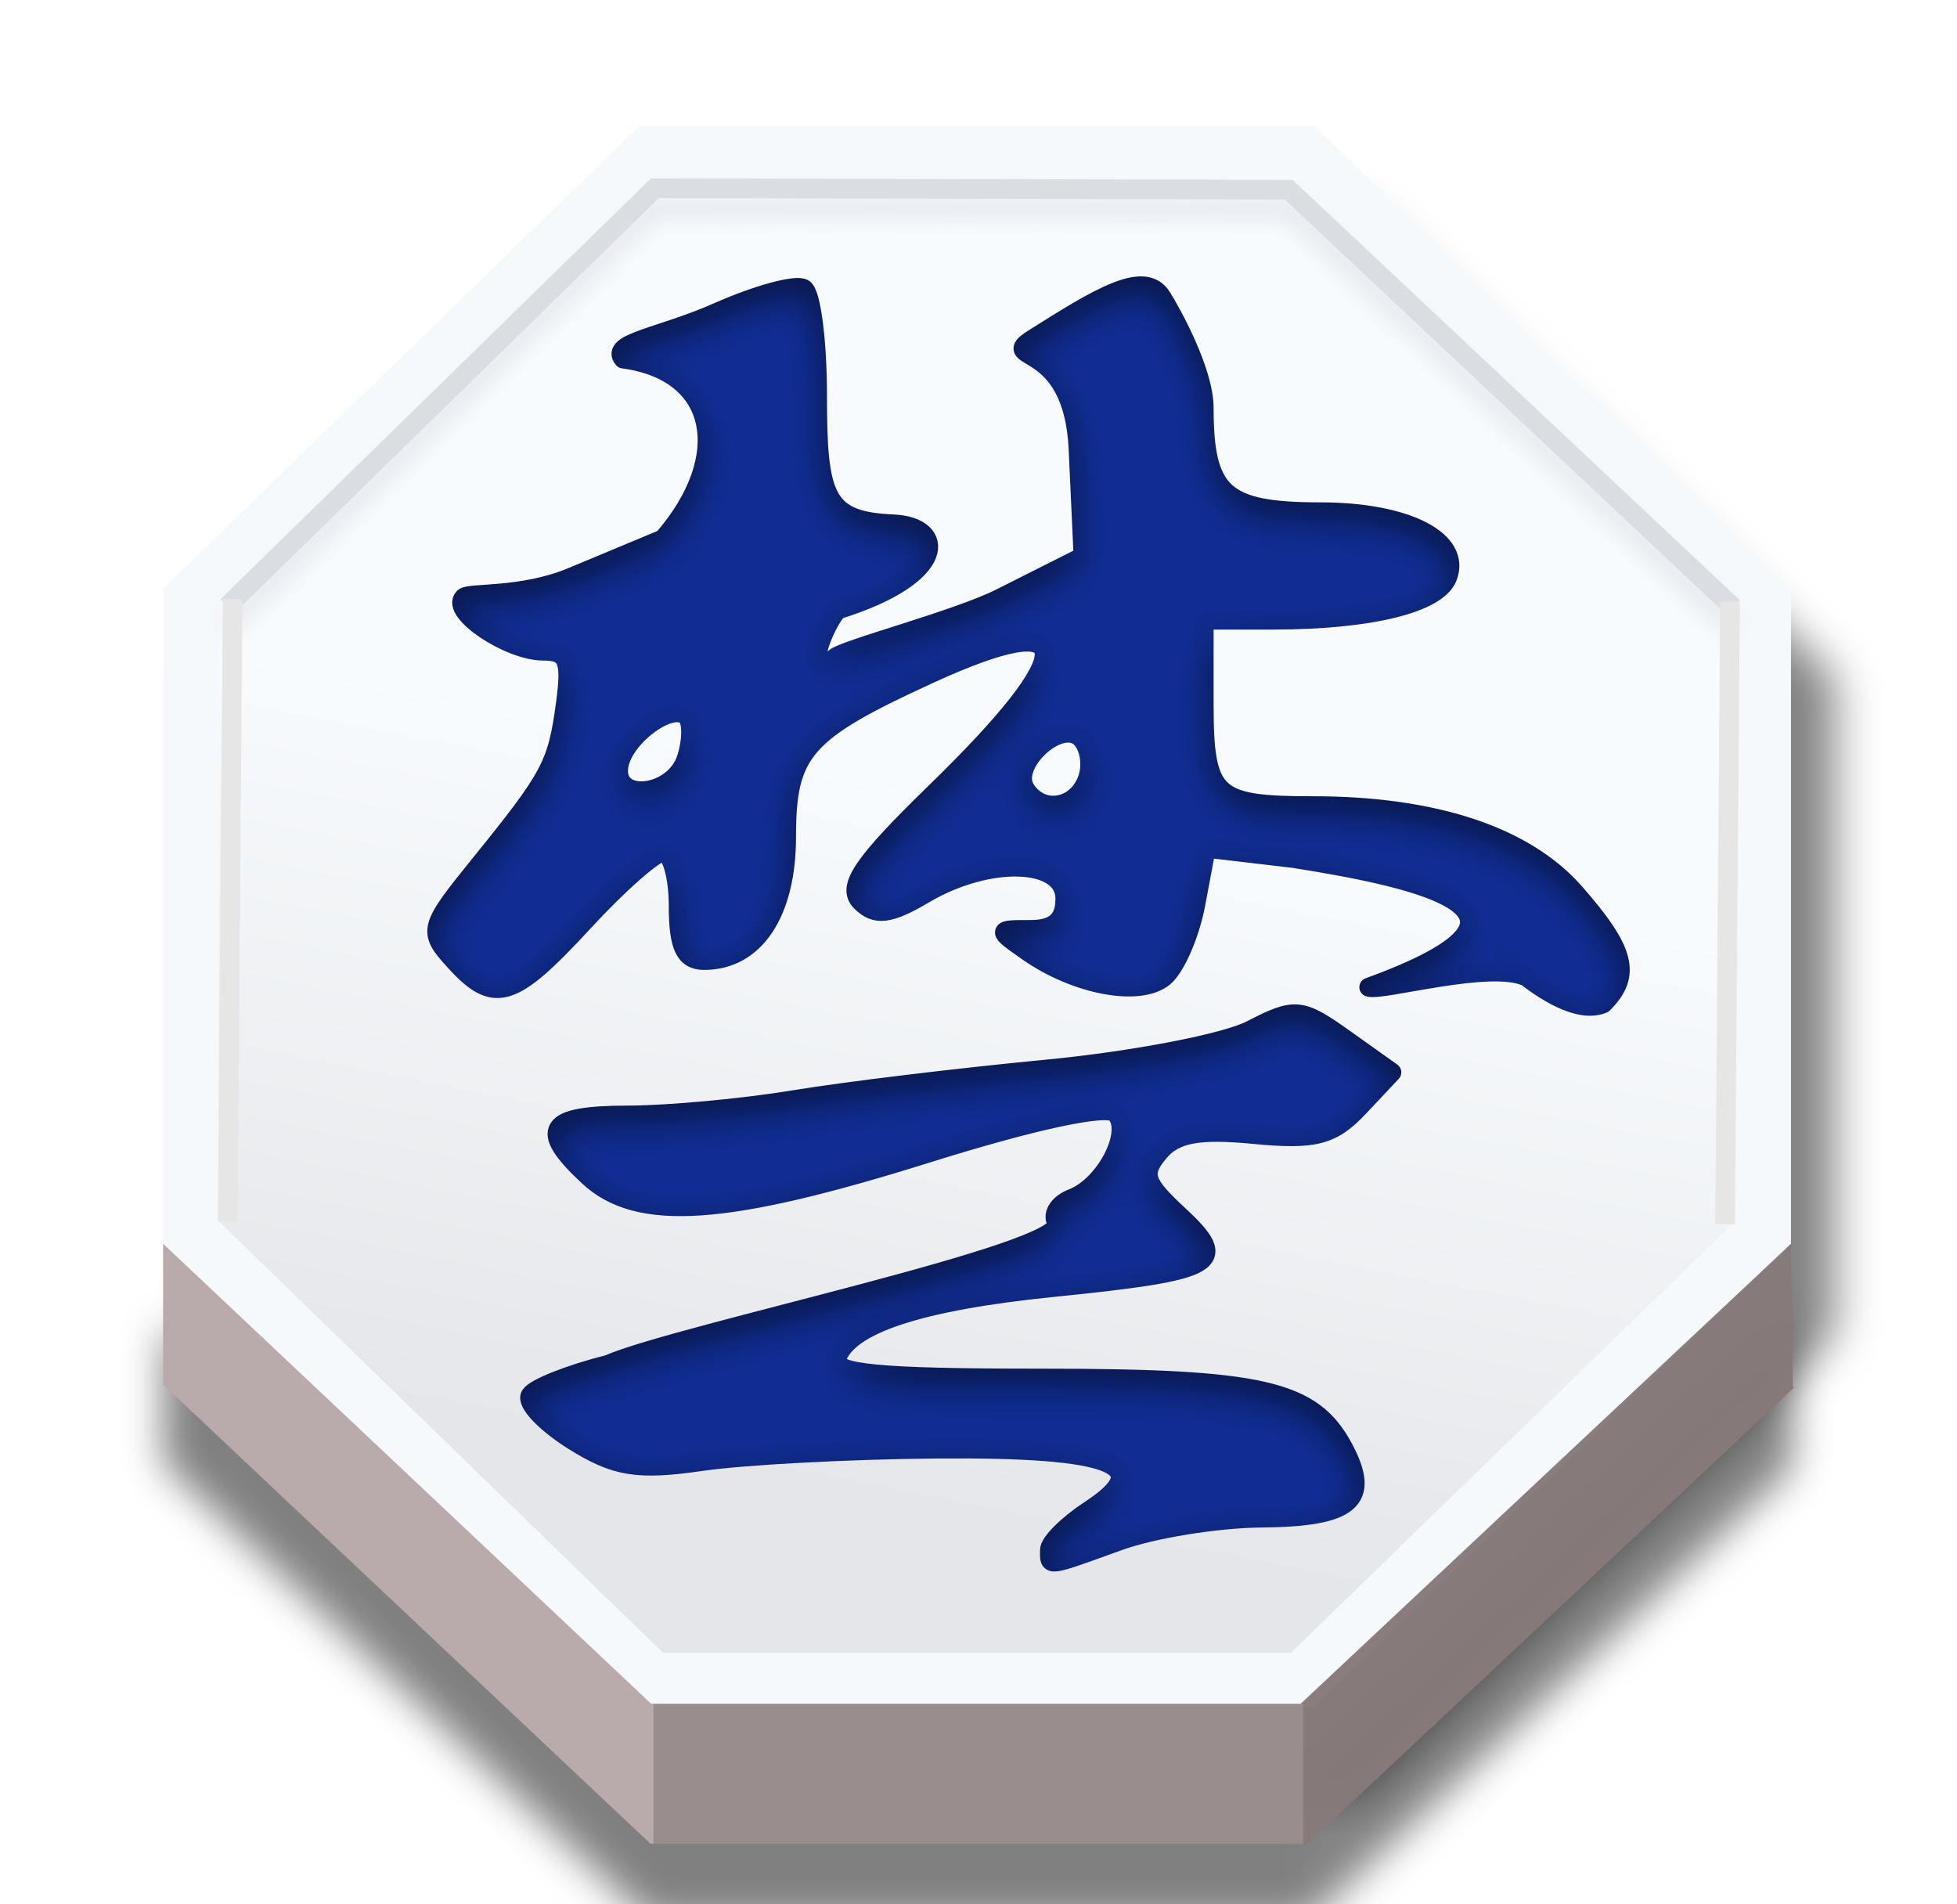
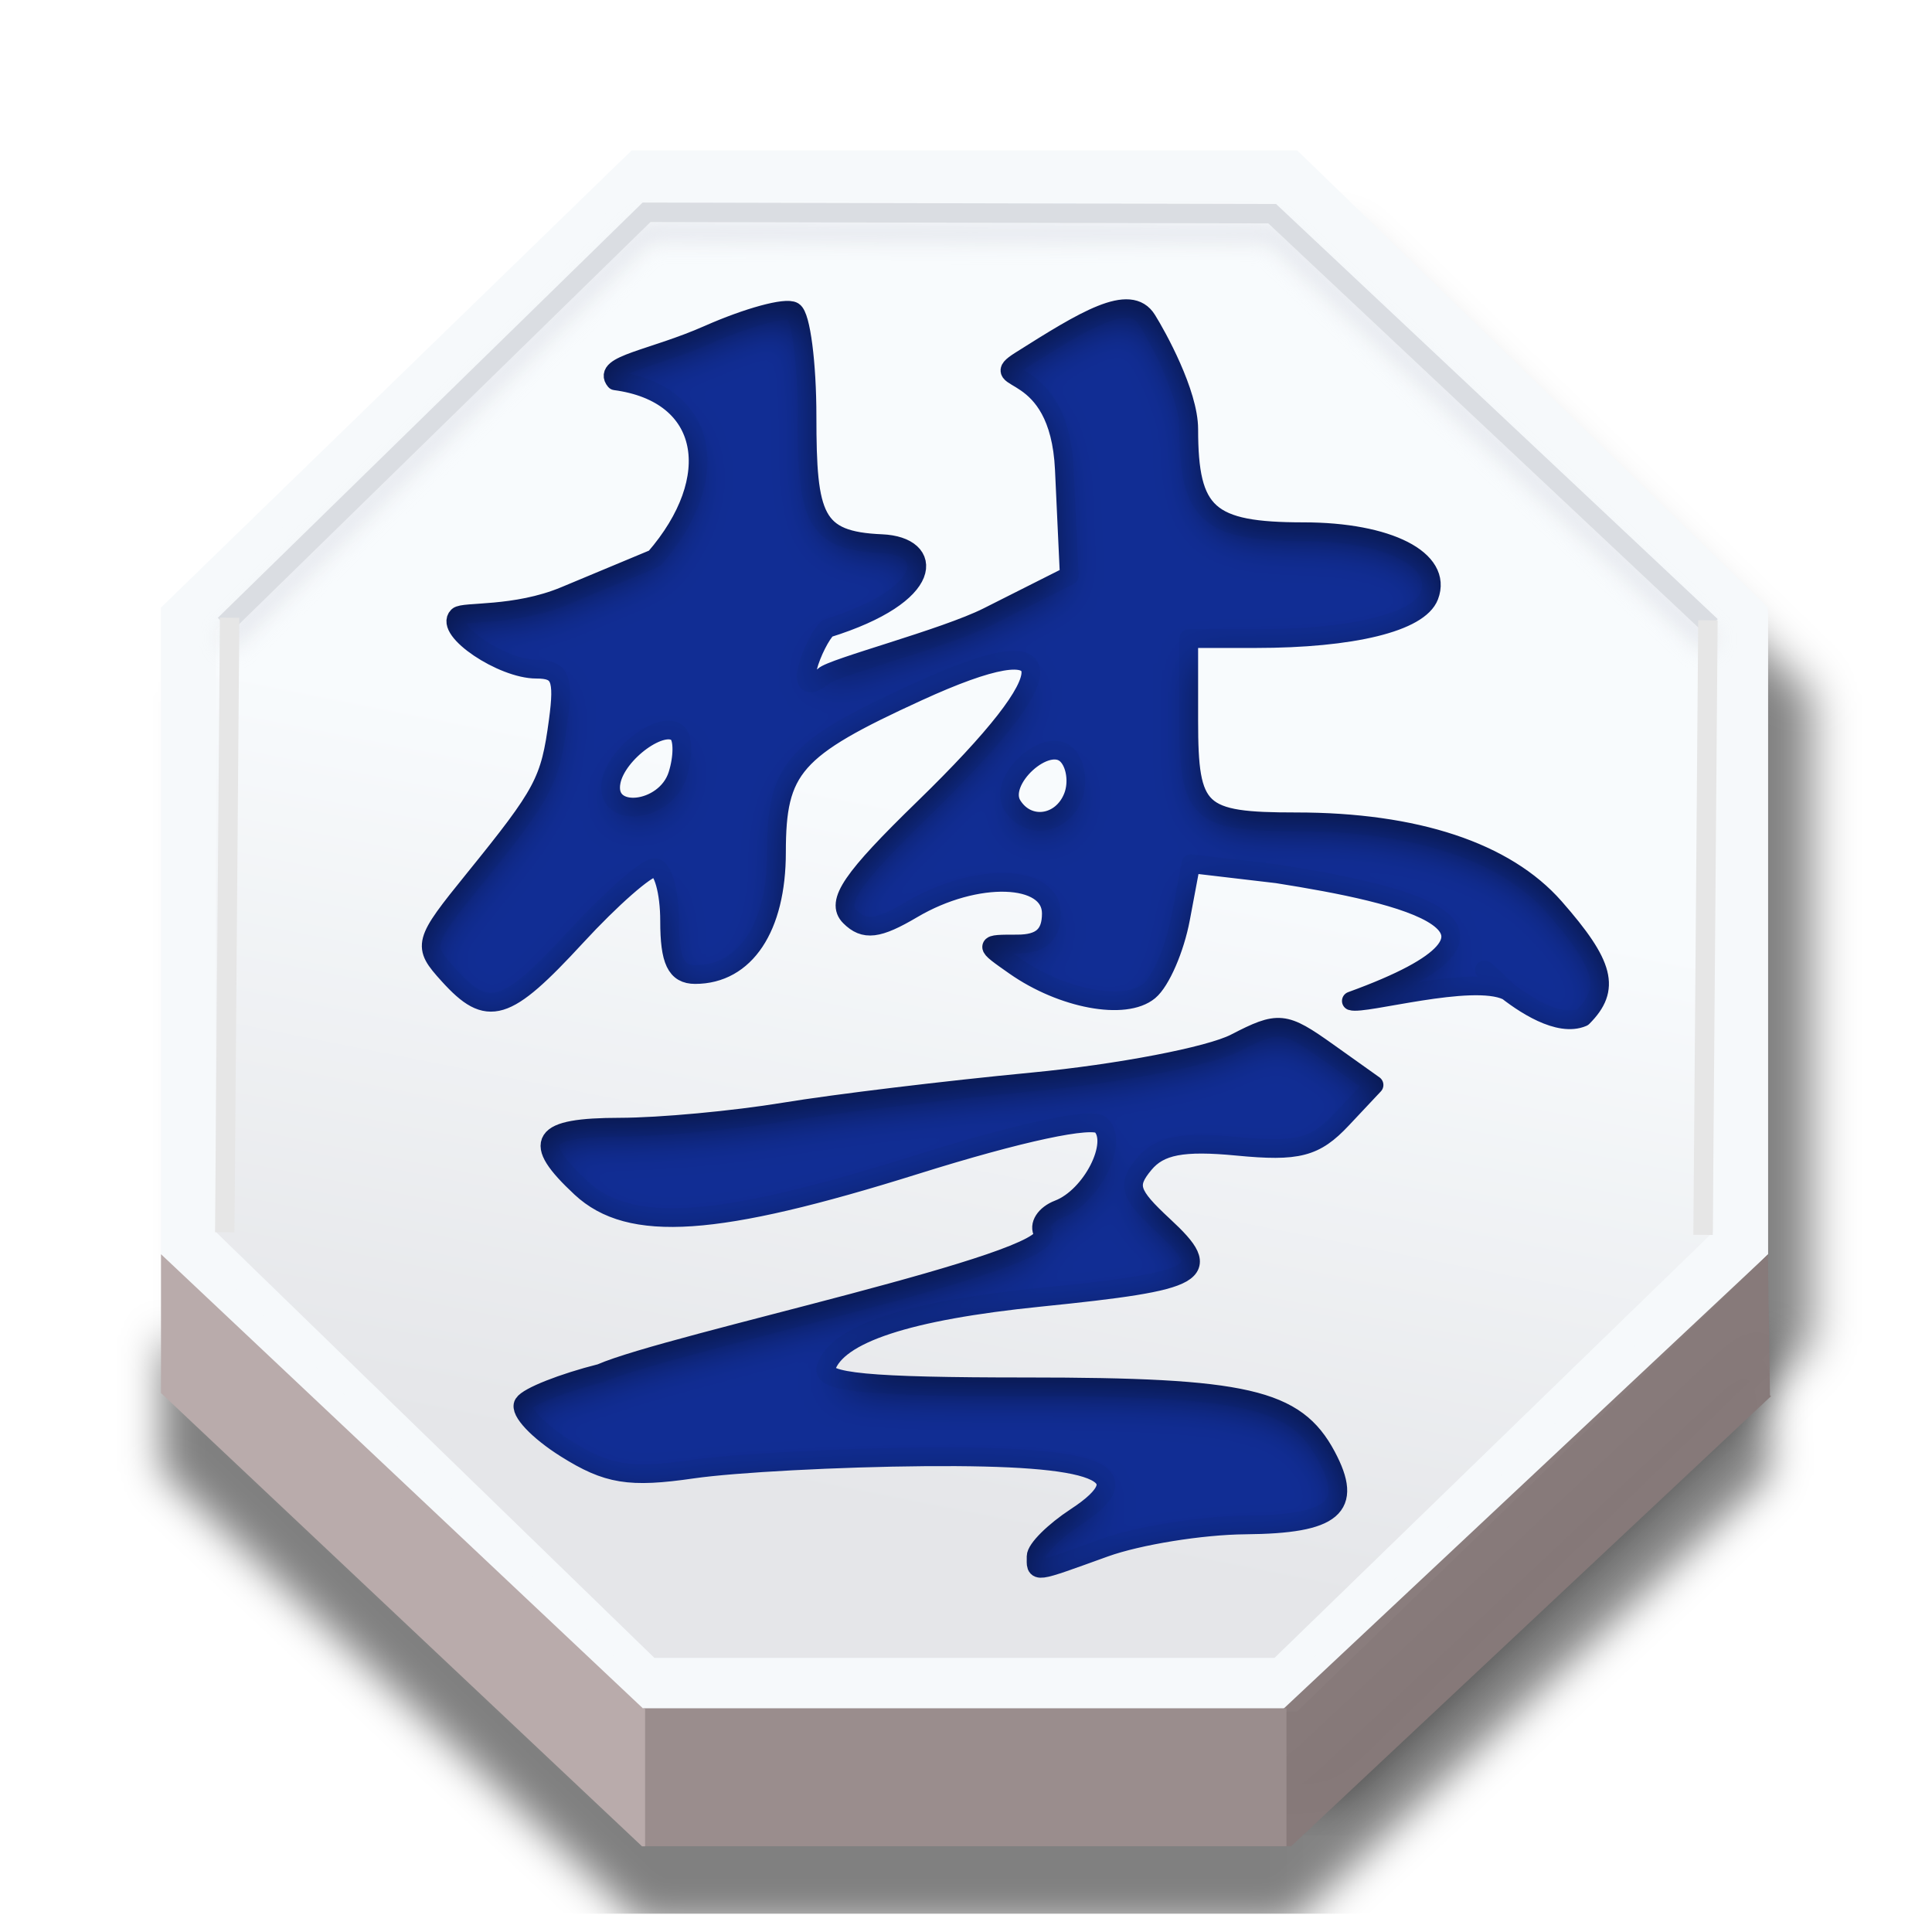
- <svg xmlns="http://www.w3.org/2000/svg" height="106.985" width="110">
+ <svg xmlns="http://www.w3.org/2000/svg" width="45" height="45" viewBox="0 0 110 106.985">
  <filter id="a" color-interpolation-filters="sRGB">
    <feFlood flood-opacity=".498" result="flood" />
    <feComposite in="flood" in2="SourceGraphic" operator="in" result="composite1" />
    <feGaussianBlur in="composite1" result="blur" stdDeviation="1" />
    <feOffset dx="0" dy="4" result="offset" />
    <feComposite in="SourceGraphic" in2="offset" operator="over" result="composite2" />
  </filter>
  <linearGradient id="b" gradientUnits="userSpaceOnUse" spreadMethod="pad" x1="324.016" x2="330.455" y1="636.05" y2="604.455">
    <stop offset="0" stop-color="#e5e6e9" />
    <stop offset="1" stop-color="#f8fbfd" />
  </linearGradient>
  <filter id="c" color-interpolation-filters="sRGB">
    <feFlood flood-color="#d3d6dd" flood-opacity=".498" result="flood" />
    <feComposite in="flood" in2="SourceGraphic" operator="in" result="composite1" />
    <feGaussianBlur in="composite1" result="blur" stdDeviation=".5" />
    <feOffset dx="0" dy="1" result="offset" />
    <feComposite in="SourceGraphic" in2="offset" operator="over" result="composite2" />
  </filter>
  <filter id="d" color-interpolation-filters="sRGB">
    <feFlood flood-opacity=".498" result="flood" />
    <feComposite in="flood" in2="SourceGraphic" operator="in" result="composite1" />
    <feGaussianBlur in="composite1" result="blur" stdDeviation="1" />
    <feOffset dx="1.9" dy="4" result="offset" />
    <feComposite in="SourceGraphic" in2="offset" operator="over" result="composite2" />
  </filter>
  <filter id="e" color-interpolation-filters="sRGB">
    <feFlood flood-opacity=".498" result="flood" />
    <feComposite in="flood" in2="SourceGraphic" operator="out" result="composite1" />
    <feGaussianBlur in="composite1" result="blur" stdDeviation="1" />
    <feOffset dx="0" dy=".8" result="offset" />
    <feComposite in="offset" in2="SourceGraphic" operator="atop" result="composite2" />
  </filter>
  <g transform="translate(3.628801 15.62231)">
    <path d="m289.651 623.037v-28.463l20.122-20.123h28.459l20.127 20.123v28.463l-.064.065-20.063 20.058h-28.377-.082z" fill="url(#b)" filter="url(#d)" stroke="#f6f9fb" stroke-opacity=".996" stroke-width="2.44" transform="matrix(1.286166 0 0 1.24916 -365.4378 -724.6208)" />
    <g fill="#b9abab" filter="url(#a)" transform="matrix(1.106421 0 0 1.106421 .386182 -9.722985)">
      <path d="m338.232 643.16 20.063-20.058.004.003v6.309l.043.043-19.881 19.877h-.229v-6.088z" fill="#877a7a" fill-opacity=".969" transform="matrix(1.258255 -.01787195 .0164438 1.147024 -373.7306 -650.4448)" />
      <path d="m338.176 649.406h-28.309-.012v-.144-6.016-.086h28.377v.086 6.088.072z" fill="#9a8d8d" transform="matrix(1.166645 0 0 1.136863 -332.0245 -649.972)" />
      <path d="m309.855 649.262h-.128l-20.076-20.076v-6.149l20.122 20.123h.082v.086z" fill="#b9abab" transform="matrix(1.232947 0 0 1.161879 -352.4682 -666.0476)" />
    </g>
    <g fill="none">
      <path d="m338.232 574.451 20.127 20.123v28.463l-.064.065-20.063 20.058h-28.377-.082l-20.122-20.123v-28.463l20.122-20.123z" transform="matrix(1.285527 0 0 1.285527 -365.2307 -745.49)" />
      <path d="m289.651 623.037v6.149.156" transform="matrix(1.285527 0 0 1.285527 -365.2307 -745.49)" />
      <path d="m309.855 643.246v6.016.144.143" transform="matrix(1.285527 0 0 1.285527 -365.2307 -745.49)" />
      <path d="m338.232 643.246v6.088.072.143" transform="matrix(1.285527 0 0 1.285527 -365.2307 -745.49)" />
      <path d="m95.372 55.528v8.11" />
      <path d="m289.589 629.125.062.061 20.076 20.076" transform="matrix(1.285527 0 0 1.285527 -365.2307 -745.49)" />
      <path d="m338.461 649.334 19.881-19.877.068-.072" transform="matrix(1.285527 0 0 1.285527 -365.2307 -745.49)" />
      <path d="m33.112 89.339h36.392" />
      <path d="m7.93 25.455 21.713-21.226 32.195.073 22.585 21.226" filter="url(#c)" stroke="#dadde2" transform="matrix(1.106421 0 0 1.106421 .386182 -9.722985)" />
      <path d="m9.445 18.041-.277 34.991" stroke="#e6e6e6" stroke-width="1.106" />
      <path d="m93.613 18.188-.277 34.991" stroke="#e6e6e6" stroke-width="1.106" />
    </g>
    <path d="m48.971 73.541c0-.375.904-1.274 2.009-1.998 3.4-2.228 1.189-3.107-7.633-3.035-4.324.035-9.595.314-11.714.621-3.192.462-4.289.283-6.396-1.039-1.398-.878-2.358-1.895-2.132-2.26.226-.365 1.977-1.058 3.891-1.54 3.462-1.516 23.04-5.594 22.333-7.063-.251-.406.096-.949.77-1.208 1.676-.643 3.052-3.352 2.158-4.247-.432-.432-4.097.352-9.381 2.009-10.049 3.151-14.409 3.447-16.877 1.148-2.525-2.352-2.073-3.052 1.974-3.057 2.013-.003 5.741-.348 8.284-.767 2.543-.42 8.178-1.102 12.523-1.517 4.345-.415 8.951-1.298 10.237-1.963 2.2-1.137 2.476-1.111 4.674.455l2.336 1.663-1.618 1.722c-1.354 1.441-2.217 1.665-5.282 1.37-2.752-.264-3.922-.042-4.7.896-.891 1.074-.753 1.509.988 3.123 2.589 2.4 1.941 2.774-6.237 3.603-6.69.678-10.253 1.851-10.808 3.557-.241.739 2.119.963 10.117.963 11.072 0 13.58.577 15.133 3.479 1.389 2.596.384 3.452-4.097 3.49-2.2.019-5.387.534-7.082 1.144-3.68 1.326-3.468 1.298-3.468.452zm23.767-28.549c-1.773-.841-7.232.729-7.856.51 10.291-3.735 2.553-5.417-3.736-6.413l-4.362-.513-.52 2.769c-.286 1.523-.999 3.167-1.585 3.654-1.211 1.005-4.39.413-6.781-1.262-1.58-1.107-1.58-1.109.13-1.109 1.199 0 1.713-.462 1.713-1.541 0-1.993-3.801-2.114-7.002-.224-1.748 1.033-2.433 1.115-3.165.383-.733-.733.074-1.916 3.731-5.472 7.308-7.106 7.197-9.307-.296-5.877-6.284 2.877-7.139 3.847-7.139 8.107 0 3.802-1.574 6.165-4.106 6.165-.958 0-1.288-.691-1.288-2.697 0-1.483-.34-2.697-.755-2.697-.415 0-2.193 1.56-3.951 3.468-3.573 3.876-4.461 4.144-6.454 1.942-1.338-1.479-1.299-1.627 1.284-4.816 3.543-4.376 3.843-4.94 4.255-7.995.293-2.176.108-2.616-1.104-2.616-1.727 0-4.656-1.975-3.961-2.671.267-.267 2.886.019 5.393-1.026l4.538-1.893c3.516-4.047 2.772-8.326-1.988-8.962-.679-.818 1.859-1.079 4.707-2.339 1.979-.875 3.908-1.401 4.285-1.167.378.233.687 2.621.687 5.305 0 5.085.345 6.274 3.765 6.418 2.67.113 2.756 2.564-2.742 4.276-.633.581-1.925 3.805-.185 2.408.393-.416 6.114-1.902 8.283-2.995l4.113-2.072-.248-5.361c-.256-5.538-4.134-4.287-2.219-5.496 3.222-2.034 5.533-3.464 6.393-2.052.495.792 2.104 3.689 2.104 5.517 0 4.292.985 5.173 5.786 5.173 4.29 0 7.053 1.413 6.349 3.247-.508 1.324-3.868 2.147-8.764 2.147h-3.371v4.156c0 4.644.476 5.091 5.419 5.091 6.039 0 10.568 1.501 13.046 4.323 2.537 2.89 2.849 4.109 1.416 5.541-2.394 1.027-7.143-4.659-3.82-1.336zm-21.898-9.812c.271-.707.132-1.645-.308-2.086-1.012-1.012-3.527 1.289-2.763 2.526.782 1.265 2.512 1.017 3.071-.44zm-19.96-1.085c.279-.88.286-1.821.015-2.092-.729-.729-3.077.964-3.365 2.425-.378 1.919 2.733 1.609 3.35-.333z" fill="#112d94" filter="url(#e)" stroke="#102c8f" stroke-linejoin="round" stroke-width=".945" transform="matrix(1.128176 0 0 1.128176 .113152 -11.47417)" />
  </g>
</svg>
